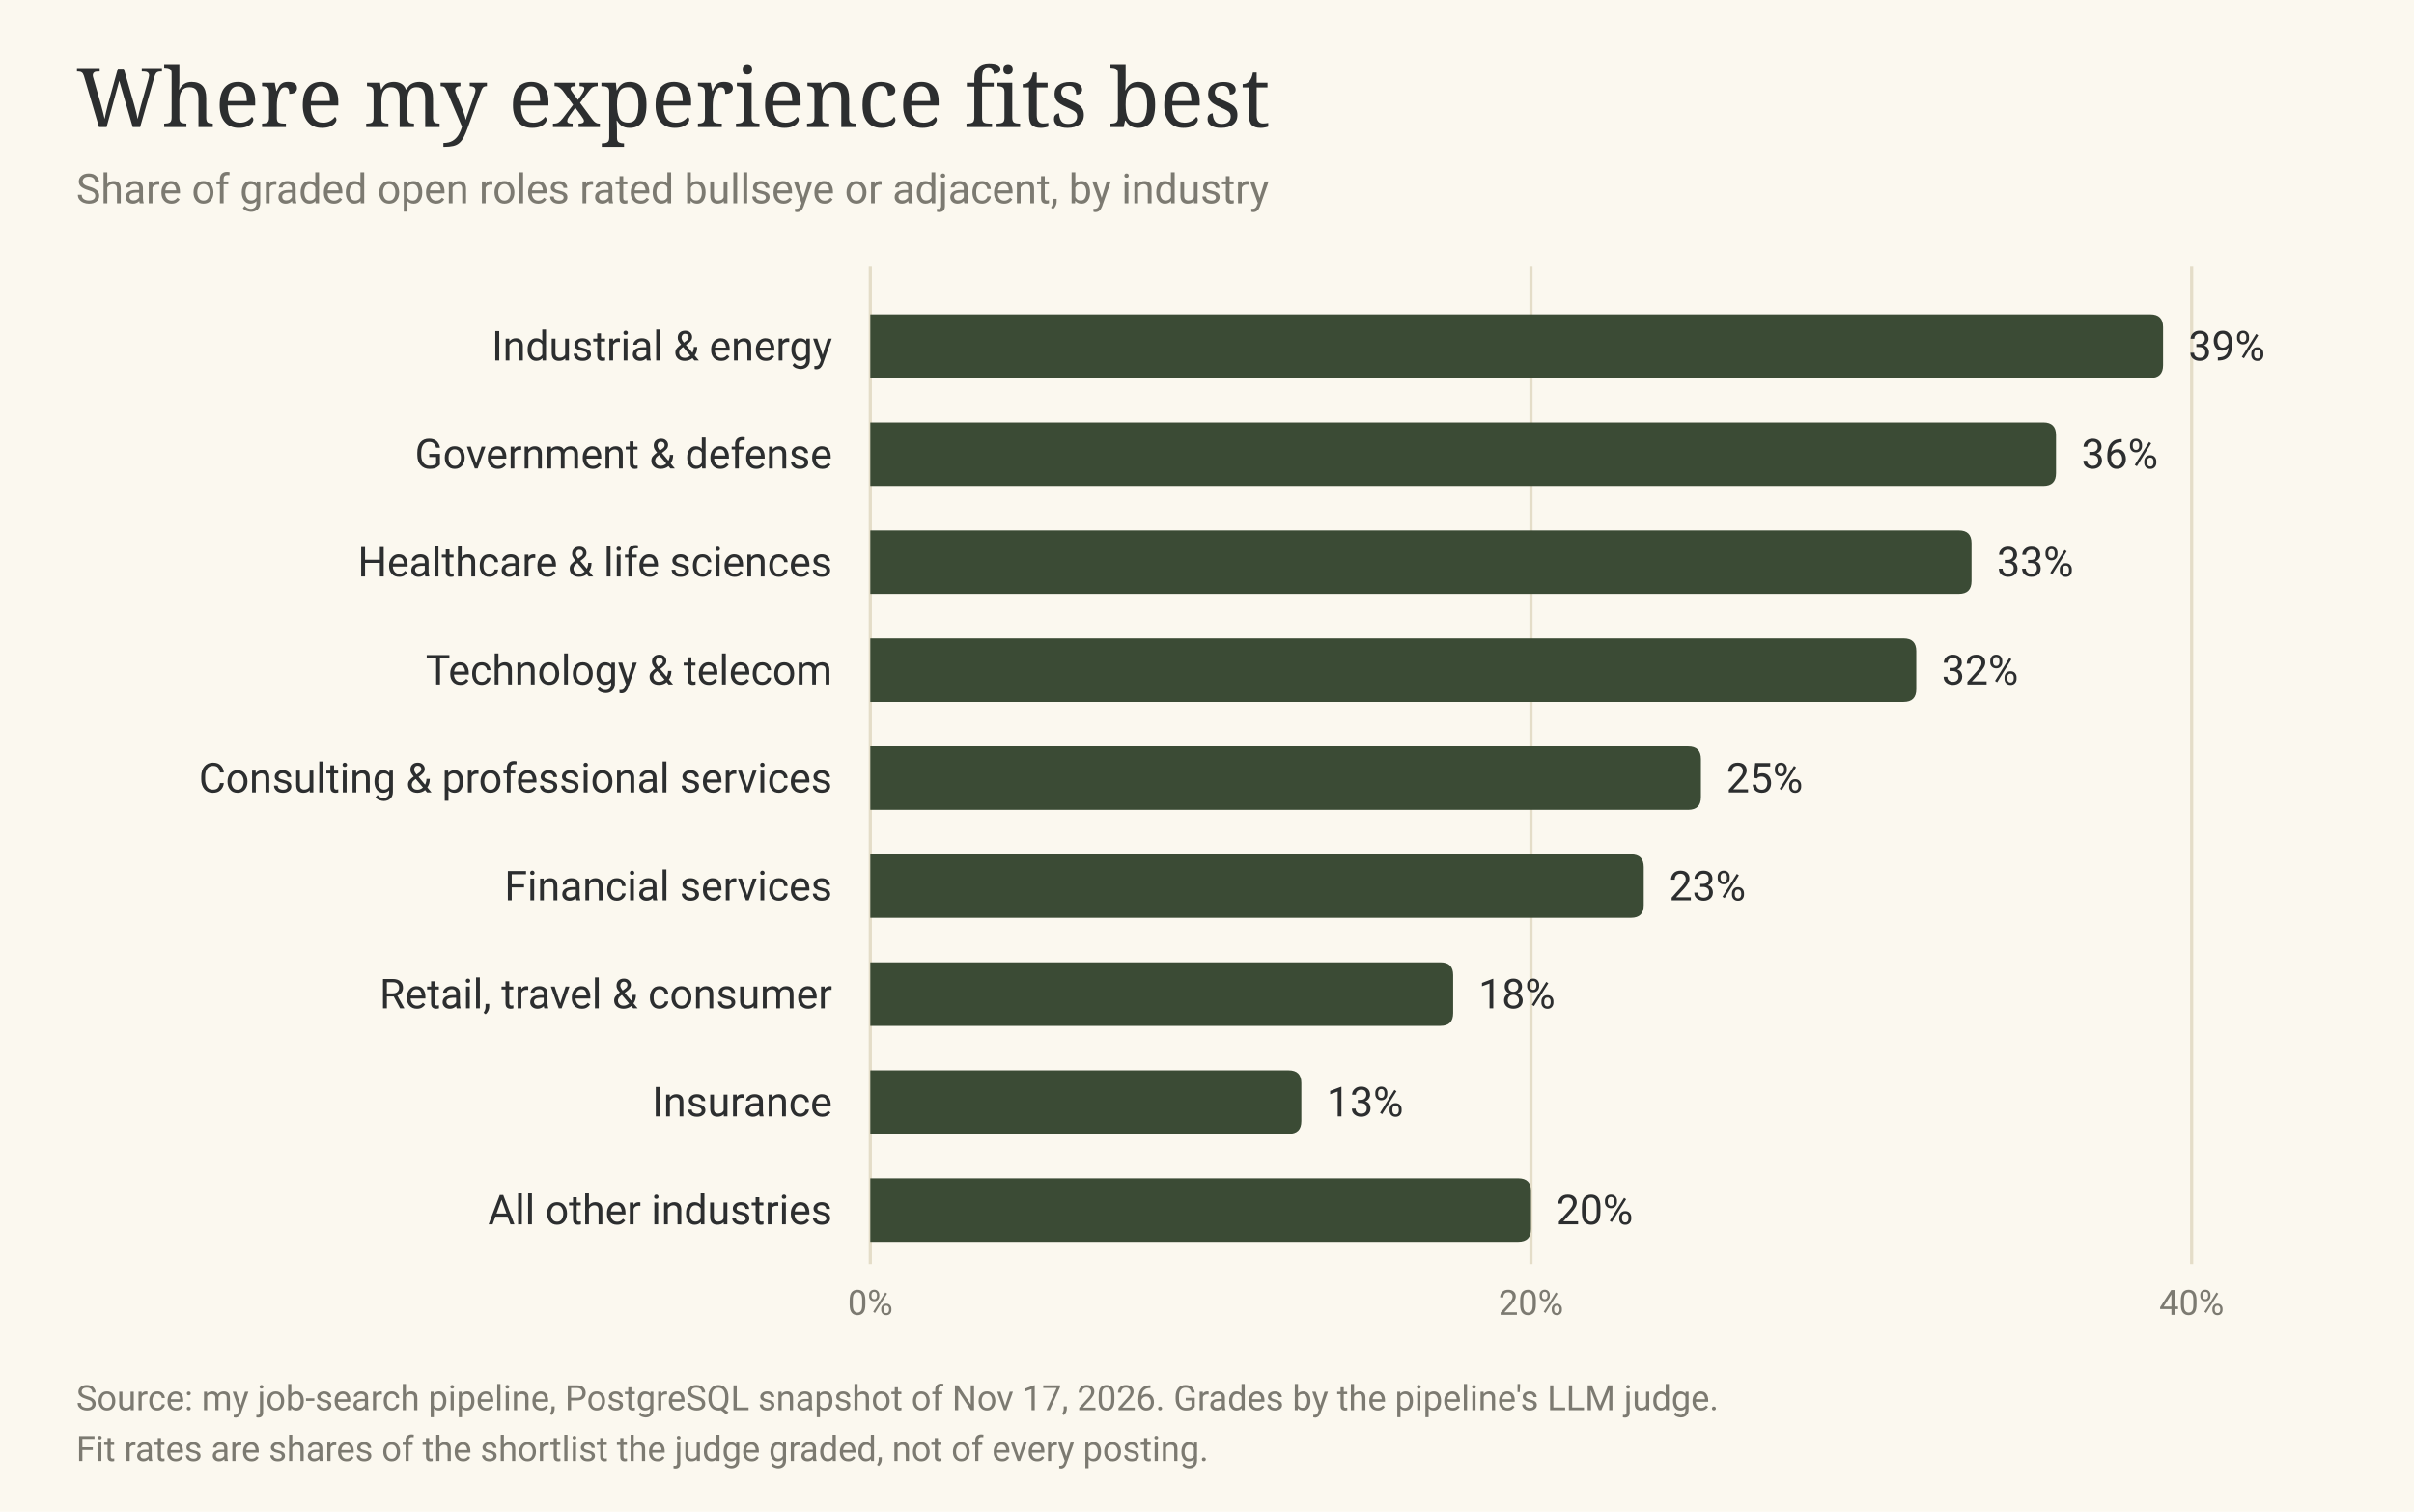
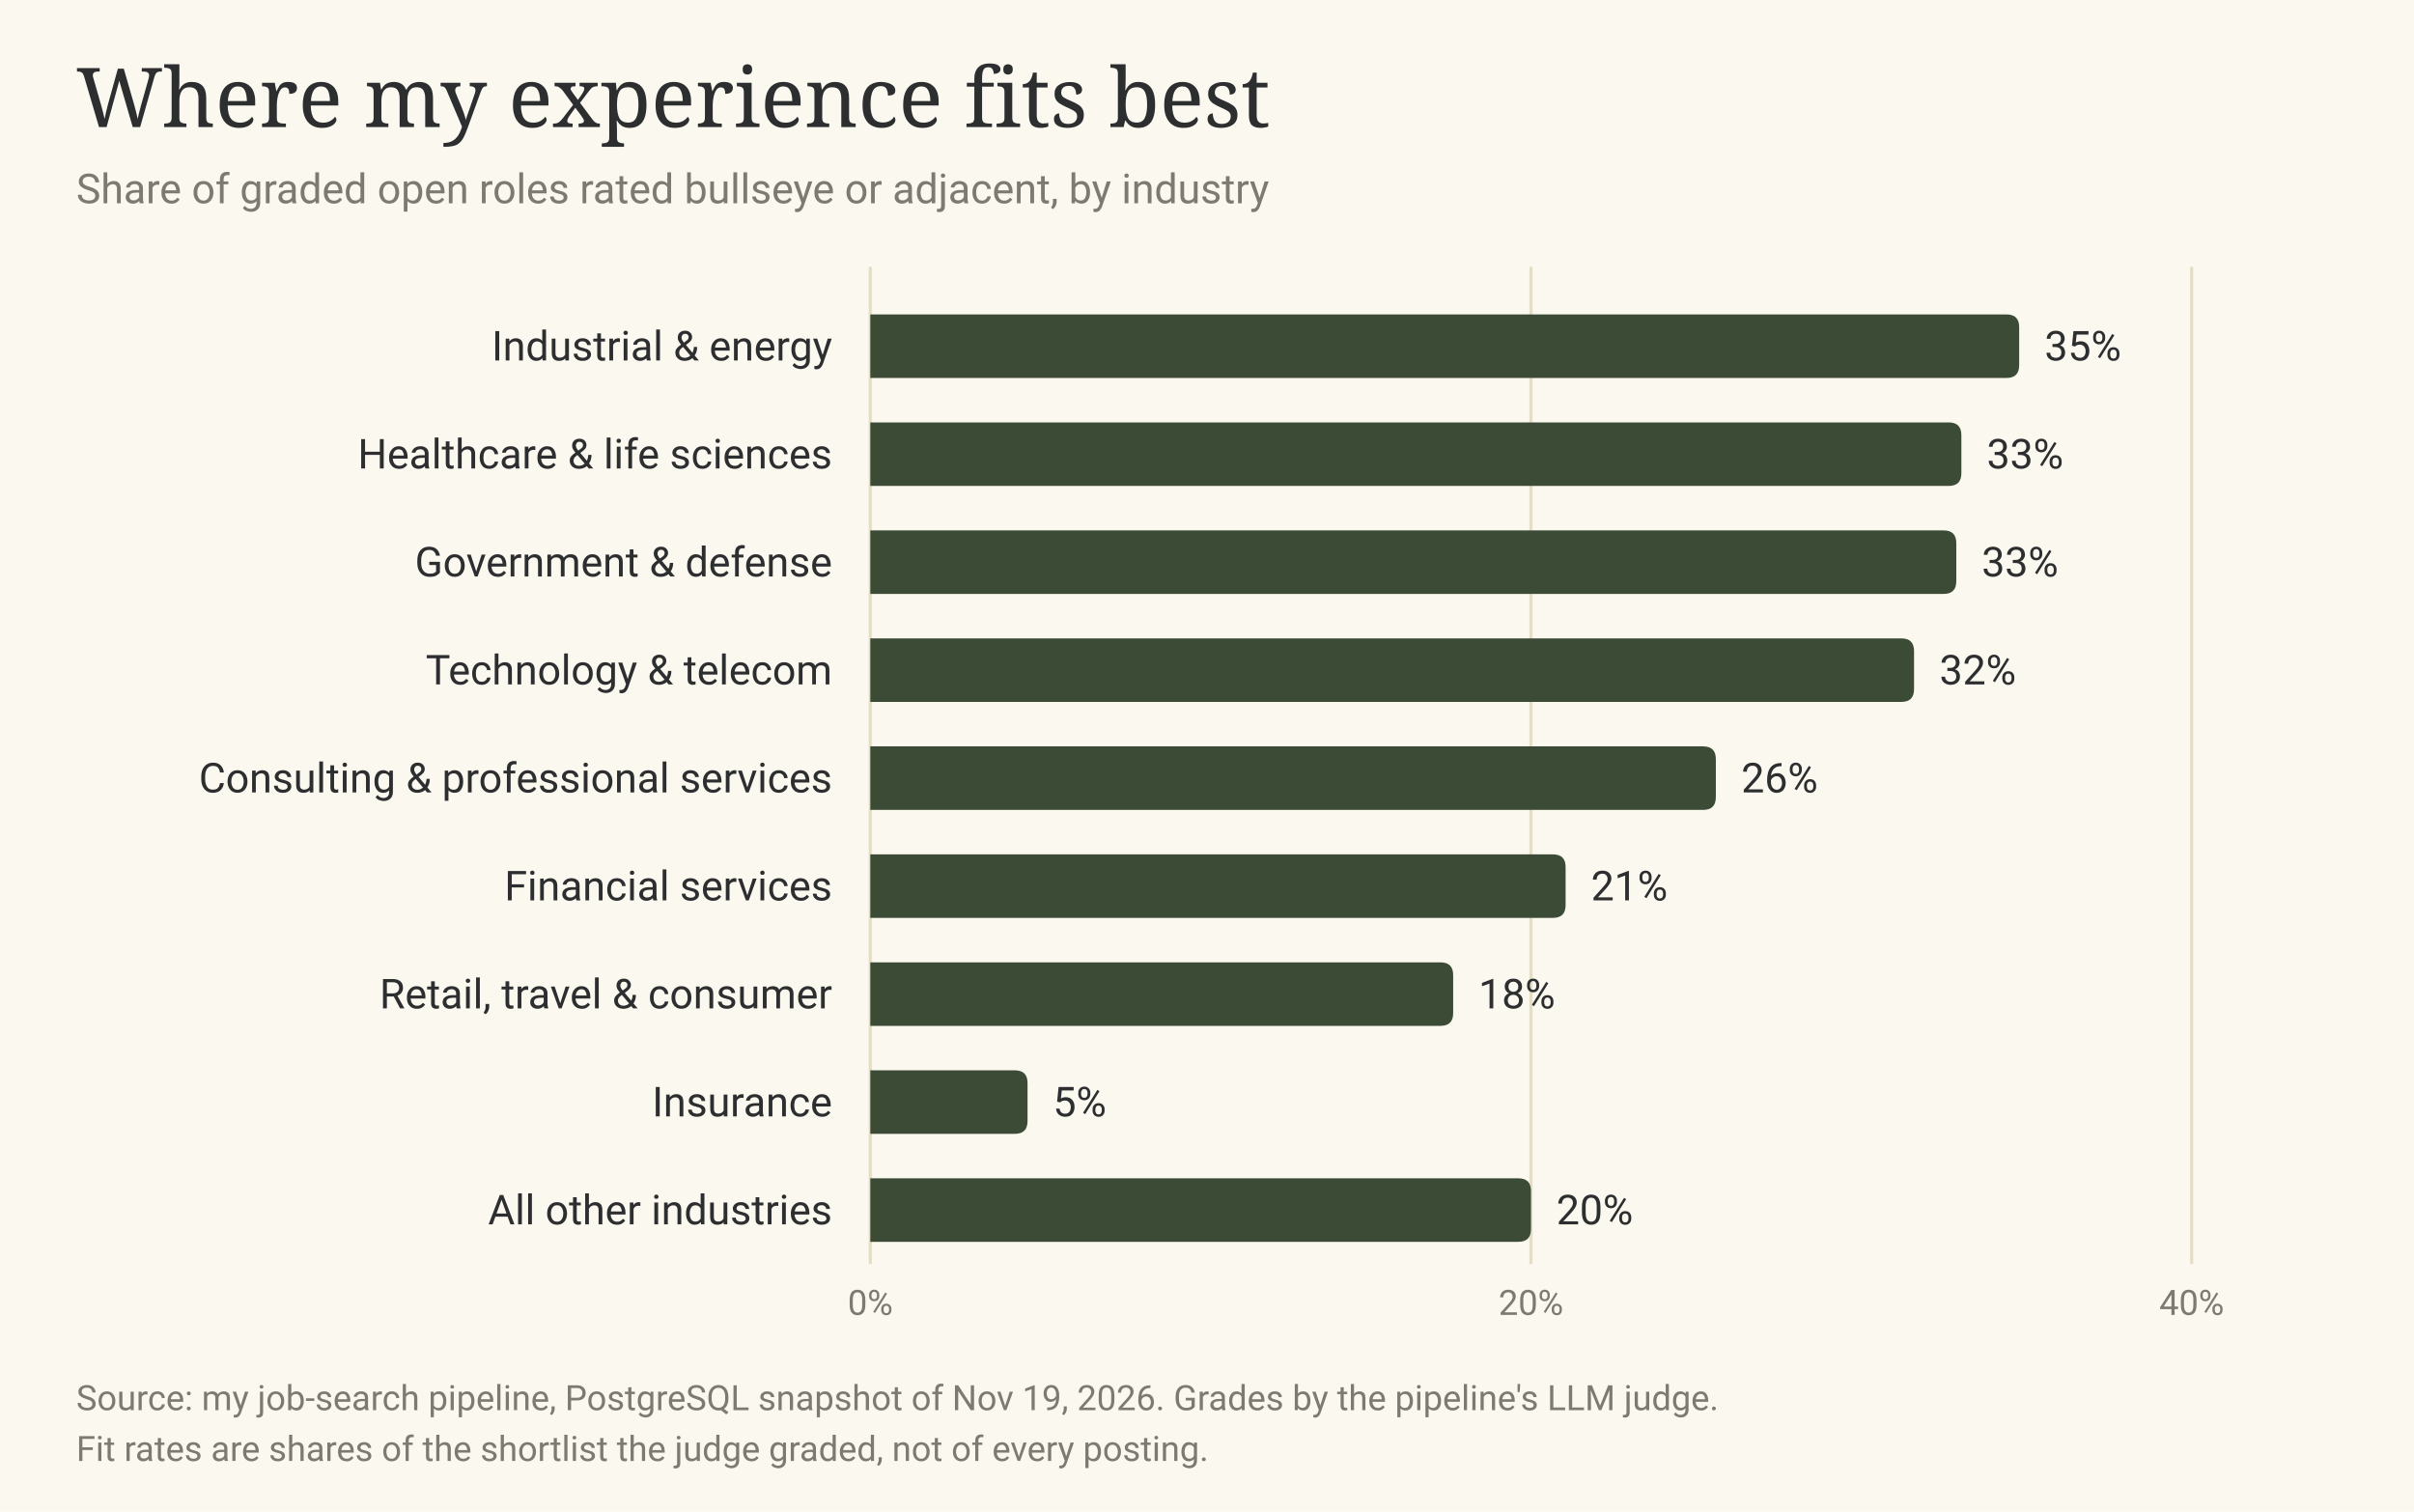
<svg xmlns="http://www.w3.org/2000/svg" viewBox="0 0 760 476" width="760" height="476" role="img" aria-labelledby="t d">
  <rect width="760" height="476" fill="#fbf8ef" />
  <text x="24" y="40" font-family="'Instrument Serif', 'Iowan Old Style', Georgia, serif" font-size="26" fill="#2c2e2f">Where my experience fits best</text>
  <text x="24" y="64" font-family="-apple-system, BlinkMacSystemFont, 'Segoe UI', Roboto, Inter, sans-serif" font-size="13" fill="#7c7a71">Share of graded open roles rated bullseye or adjacent, by industry</text>
  <line x1="274.0" y1="84" x2="274.0" y2="398" stroke="#e4ddc8" stroke-width="1" />
  <text x="274.0" y="414" text-anchor="middle" font-family="-apple-system, BlinkMacSystemFont, 'Segoe UI', Roboto, Inter, sans-serif" font-size="11" fill="#7c7a71">0%</text>
  <line x1="482.0" y1="84" x2="482.0" y2="398" stroke="#e4ddc8" stroke-width="1" />
  <text x="482.0" y="414" text-anchor="middle" font-family="-apple-system, BlinkMacSystemFont, 'Segoe UI', Roboto, Inter, sans-serif" font-size="11" fill="#7c7a71">20%</text>
  <line x1="690.0" y1="84" x2="690.0" y2="398" stroke="#e4ddc8" stroke-width="1" />
  <text x="690.0" y="414" text-anchor="middle" font-family="-apple-system, BlinkMacSystemFont, 'Segoe UI', Roboto, Inter, sans-serif" font-size="11" fill="#7c7a71">40%</text>
  <g>
    <text x="262" y="113.5" text-anchor="end" font-family="-apple-system, BlinkMacSystemFont, 'Segoe UI', Roboto, Inter, sans-serif" font-size="13" fill="#2c2e2f">Industrial &amp; energy</text>
-     <path d="M274.0,99.0H677.0Q681.0,99.0 681.0,103.0V115.0Q681.0,119.0 677.0,119.0H274.0Z" fill="#3b4b35" />
-     <text x="689.0" y="113.5" font-family="-apple-system, BlinkMacSystemFont, 'Segoe UI', Roboto, Inter, sans-serif" font-size="13" fill="#2c2e2f">39%</text>
+     <path d="M274.0,99.0H631.7Q635.7,99.0 635.7,103.0V115.0Q635.7,119.0 631.7,119.0H274.0Z" fill="#3b4b35" />
+     <text x="643.7" y="113.5" font-family="-apple-system, BlinkMacSystemFont, 'Segoe UI', Roboto, Inter, sans-serif" font-size="13" fill="#2c2e2f">35%</text>
  </g>
  <g>
-     <text x="262" y="147.5" text-anchor="end" font-family="-apple-system, BlinkMacSystemFont, 'Segoe UI', Roboto, Inter, sans-serif" font-size="13" fill="#2c2e2f">Government &amp; defense</text>
-     <path d="M274.0,133.0H643.3Q647.3,133.0 647.3,137.0V149.0Q647.3,153.0 643.3,153.0H274.0Z" fill="#3b4b35" />
-     <text x="655.3" y="147.5" font-family="-apple-system, BlinkMacSystemFont, 'Segoe UI', Roboto, Inter, sans-serif" font-size="13" fill="#2c2e2f">36%</text>
+     <text x="262" y="147.5" text-anchor="end" font-family="-apple-system, BlinkMacSystemFont, 'Segoe UI', Roboto, Inter, sans-serif" font-size="13" fill="#2c2e2f">Healthcare &amp; life sciences</text>
+     <path d="M274.0,133.0H613.5Q617.5,133.0 617.5,137.0V149.0Q617.5,153.0 613.5,153.0H274.0Z" fill="#3b4b35" />
+     <text x="625.5" y="147.5" font-family="-apple-system, BlinkMacSystemFont, 'Segoe UI', Roboto, Inter, sans-serif" font-size="13" fill="#2c2e2f">33%</text>
  </g>
  <g>
-     <text x="262" y="181.5" text-anchor="end" font-family="-apple-system, BlinkMacSystemFont, 'Segoe UI', Roboto, Inter, sans-serif" font-size="13" fill="#2c2e2f">Healthcare &amp; life sciences</text>
-     <path d="M274.0,167.0H616.7Q620.7,167.0 620.7,171.0V183.0Q620.7,187.0 616.7,187.0H274.0Z" fill="#3b4b35" />
-     <text x="628.7" y="181.5" font-family="-apple-system, BlinkMacSystemFont, 'Segoe UI', Roboto, Inter, sans-serif" font-size="13" fill="#2c2e2f">33%</text>
+     <text x="262" y="181.5" text-anchor="end" font-family="-apple-system, BlinkMacSystemFont, 'Segoe UI', Roboto, Inter, sans-serif" font-size="13" fill="#2c2e2f">Government &amp; defense</text>
+     <path d="M274.0,167.0H611.9Q615.9,167.0 615.9,171.0V183.0Q615.9,187.0 611.9,187.0H274.0Z" fill="#3b4b35" />
+     <text x="623.9" y="181.5" font-family="-apple-system, BlinkMacSystemFont, 'Segoe UI', Roboto, Inter, sans-serif" font-size="13" fill="#2c2e2f">33%</text>
  </g>
  <g>
    <text x="262" y="215.5" text-anchor="end" font-family="-apple-system, BlinkMacSystemFont, 'Segoe UI', Roboto, Inter, sans-serif" font-size="13" fill="#2c2e2f">Technology &amp; telecom</text>
-     <path d="M274.0,201.0H599.3Q603.3,201.0 603.3,205.0V217.0Q603.3,221.0 599.3,221.0H274.0Z" fill="#3b4b35" />
-     <text x="611.3" y="215.5" font-family="-apple-system, BlinkMacSystemFont, 'Segoe UI', Roboto, Inter, sans-serif" font-size="13" fill="#2c2e2f">32%</text>
+     <path d="M274.0,201.0H598.6Q602.6,201.0 602.6,205.0V217.0Q602.6,221.0 598.6,221.0H274.0Z" fill="#3b4b35" />
+     <text x="610.6" y="215.5" font-family="-apple-system, BlinkMacSystemFont, 'Segoe UI', Roboto, Inter, sans-serif" font-size="13" fill="#2c2e2f">32%</text>
  </g>
  <g>
    <text x="262" y="249.5" text-anchor="end" font-family="-apple-system, BlinkMacSystemFont, 'Segoe UI', Roboto, Inter, sans-serif" font-size="13" fill="#2c2e2f">Consulting &amp; professional services</text>
-     <path d="M274.0,235.0H531.5Q535.5,235.0 535.5,239.0V251.0Q535.5,255.0 531.5,255.0H274.0Z" fill="#3b4b35" />
-     <text x="543.5" y="249.5" font-family="-apple-system, BlinkMacSystemFont, 'Segoe UI', Roboto, Inter, sans-serif" font-size="13" fill="#2c2e2f">25%</text>
+     <path d="M274.0,235.0H536.2Q540.2,235.0 540.2,239.0V251.0Q540.2,255.0 536.2,255.0H274.0Z" fill="#3b4b35" />
+     <text x="548.2" y="249.5" font-family="-apple-system, BlinkMacSystemFont, 'Segoe UI', Roboto, Inter, sans-serif" font-size="13" fill="#2c2e2f">26%</text>
  </g>
  <g>
    <text x="262" y="283.5" text-anchor="end" font-family="-apple-system, BlinkMacSystemFont, 'Segoe UI', Roboto, Inter, sans-serif" font-size="13" fill="#2c2e2f">Financial services</text>
-     <path d="M274.0,269.0H513.5Q517.5,269.0 517.5,273.0V285.0Q517.5,289.0 513.5,289.0H274.0Z" fill="#3b4b35" />
-     <text x="525.5" y="283.5" font-family="-apple-system, BlinkMacSystemFont, 'Segoe UI', Roboto, Inter, sans-serif" font-size="13" fill="#2c2e2f">23%</text>
+     <path d="M274.0,269.0H488.9Q492.9,269.0 492.9,273.0V285.0Q492.9,289.0 488.9,289.0H274.0Z" fill="#3b4b35" />
+     <text x="500.9" y="283.5" font-family="-apple-system, BlinkMacSystemFont, 'Segoe UI', Roboto, Inter, sans-serif" font-size="13" fill="#2c2e2f">21%</text>
  </g>
  <g>
    <text x="262" y="317.5" text-anchor="end" font-family="-apple-system, BlinkMacSystemFont, 'Segoe UI', Roboto, Inter, sans-serif" font-size="13" fill="#2c2e2f">Retail, travel &amp; consumer</text>
    <path d="M274.0,303.0H453.5Q457.5,303.0 457.5,307.0V319.0Q457.5,323.0 453.5,323.0H274.0Z" fill="#3b4b35" />
    <text x="465.5" y="317.5" font-family="-apple-system, BlinkMacSystemFont, 'Segoe UI', Roboto, Inter, sans-serif" font-size="13" fill="#2c2e2f">18%</text>
  </g>
  <g>
    <text x="262" y="351.5" text-anchor="end" font-family="-apple-system, BlinkMacSystemFont, 'Segoe UI', Roboto, Inter, sans-serif" font-size="13" fill="#2c2e2f">Insurance</text>
-     <path d="M274.0,337.0H405.7Q409.7,337.0 409.7,341.0V353.0Q409.7,357.0 405.7,357.0H274.0Z" fill="#3b4b35" />
-     <text x="417.7" y="351.5" font-family="-apple-system, BlinkMacSystemFont, 'Segoe UI', Roboto, Inter, sans-serif" font-size="13" fill="#2c2e2f">13%</text>
+     <path d="M274.0,337.0H319.5Q323.5,337.0 323.5,341.0V353.0Q323.5,357.0 319.5,357.0H274.0Z" fill="#3b4b35" />
+     <text x="331.5" y="351.5" font-family="-apple-system, BlinkMacSystemFont, 'Segoe UI', Roboto, Inter, sans-serif" font-size="13" fill="#2c2e2f">5%</text>
  </g>
  <g>
    <text x="262" y="385.5" text-anchor="end" font-family="-apple-system, BlinkMacSystemFont, 'Segoe UI', Roboto, Inter, sans-serif" font-size="13" fill="#2c2e2f">All other industries</text>
    <path d="M274.0,371.0H478.0Q482.0,371.0 482.0,375.0V387.0Q482.0,391.0 478.0,391.0H274.0Z" fill="#3b4b35" />
    <text x="490.0" y="385.5" font-family="-apple-system, BlinkMacSystemFont, 'Segoe UI', Roboto, Inter, sans-serif" font-size="13" fill="#2c2e2f">20%</text>
  </g>
-   <text x="24" y="444" font-family="-apple-system, BlinkMacSystemFont, 'Segoe UI', Roboto, Inter, sans-serif" font-size="11" fill="#7c7a71">Source: my job-search pipeline, PostgreSQL snapshot of Nov 17, 2026. Grades by the pipeline's LLM judge.</text>
+   <text x="24" y="444" font-family="-apple-system, BlinkMacSystemFont, 'Segoe UI', Roboto, Inter, sans-serif" font-size="11" fill="#7c7a71">Source: my job-search pipeline, PostgreSQL snapshot of Nov 19, 2026. Grades by the pipeline's LLM judge.</text>
  <text x="24" y="460" font-family="-apple-system, BlinkMacSystemFont, 'Segoe UI', Roboto, Inter, sans-serif" font-size="11" fill="#7c7a71">Fit rates are shares of the shortlist the judge graded, not of every posting.</text>
</svg>
